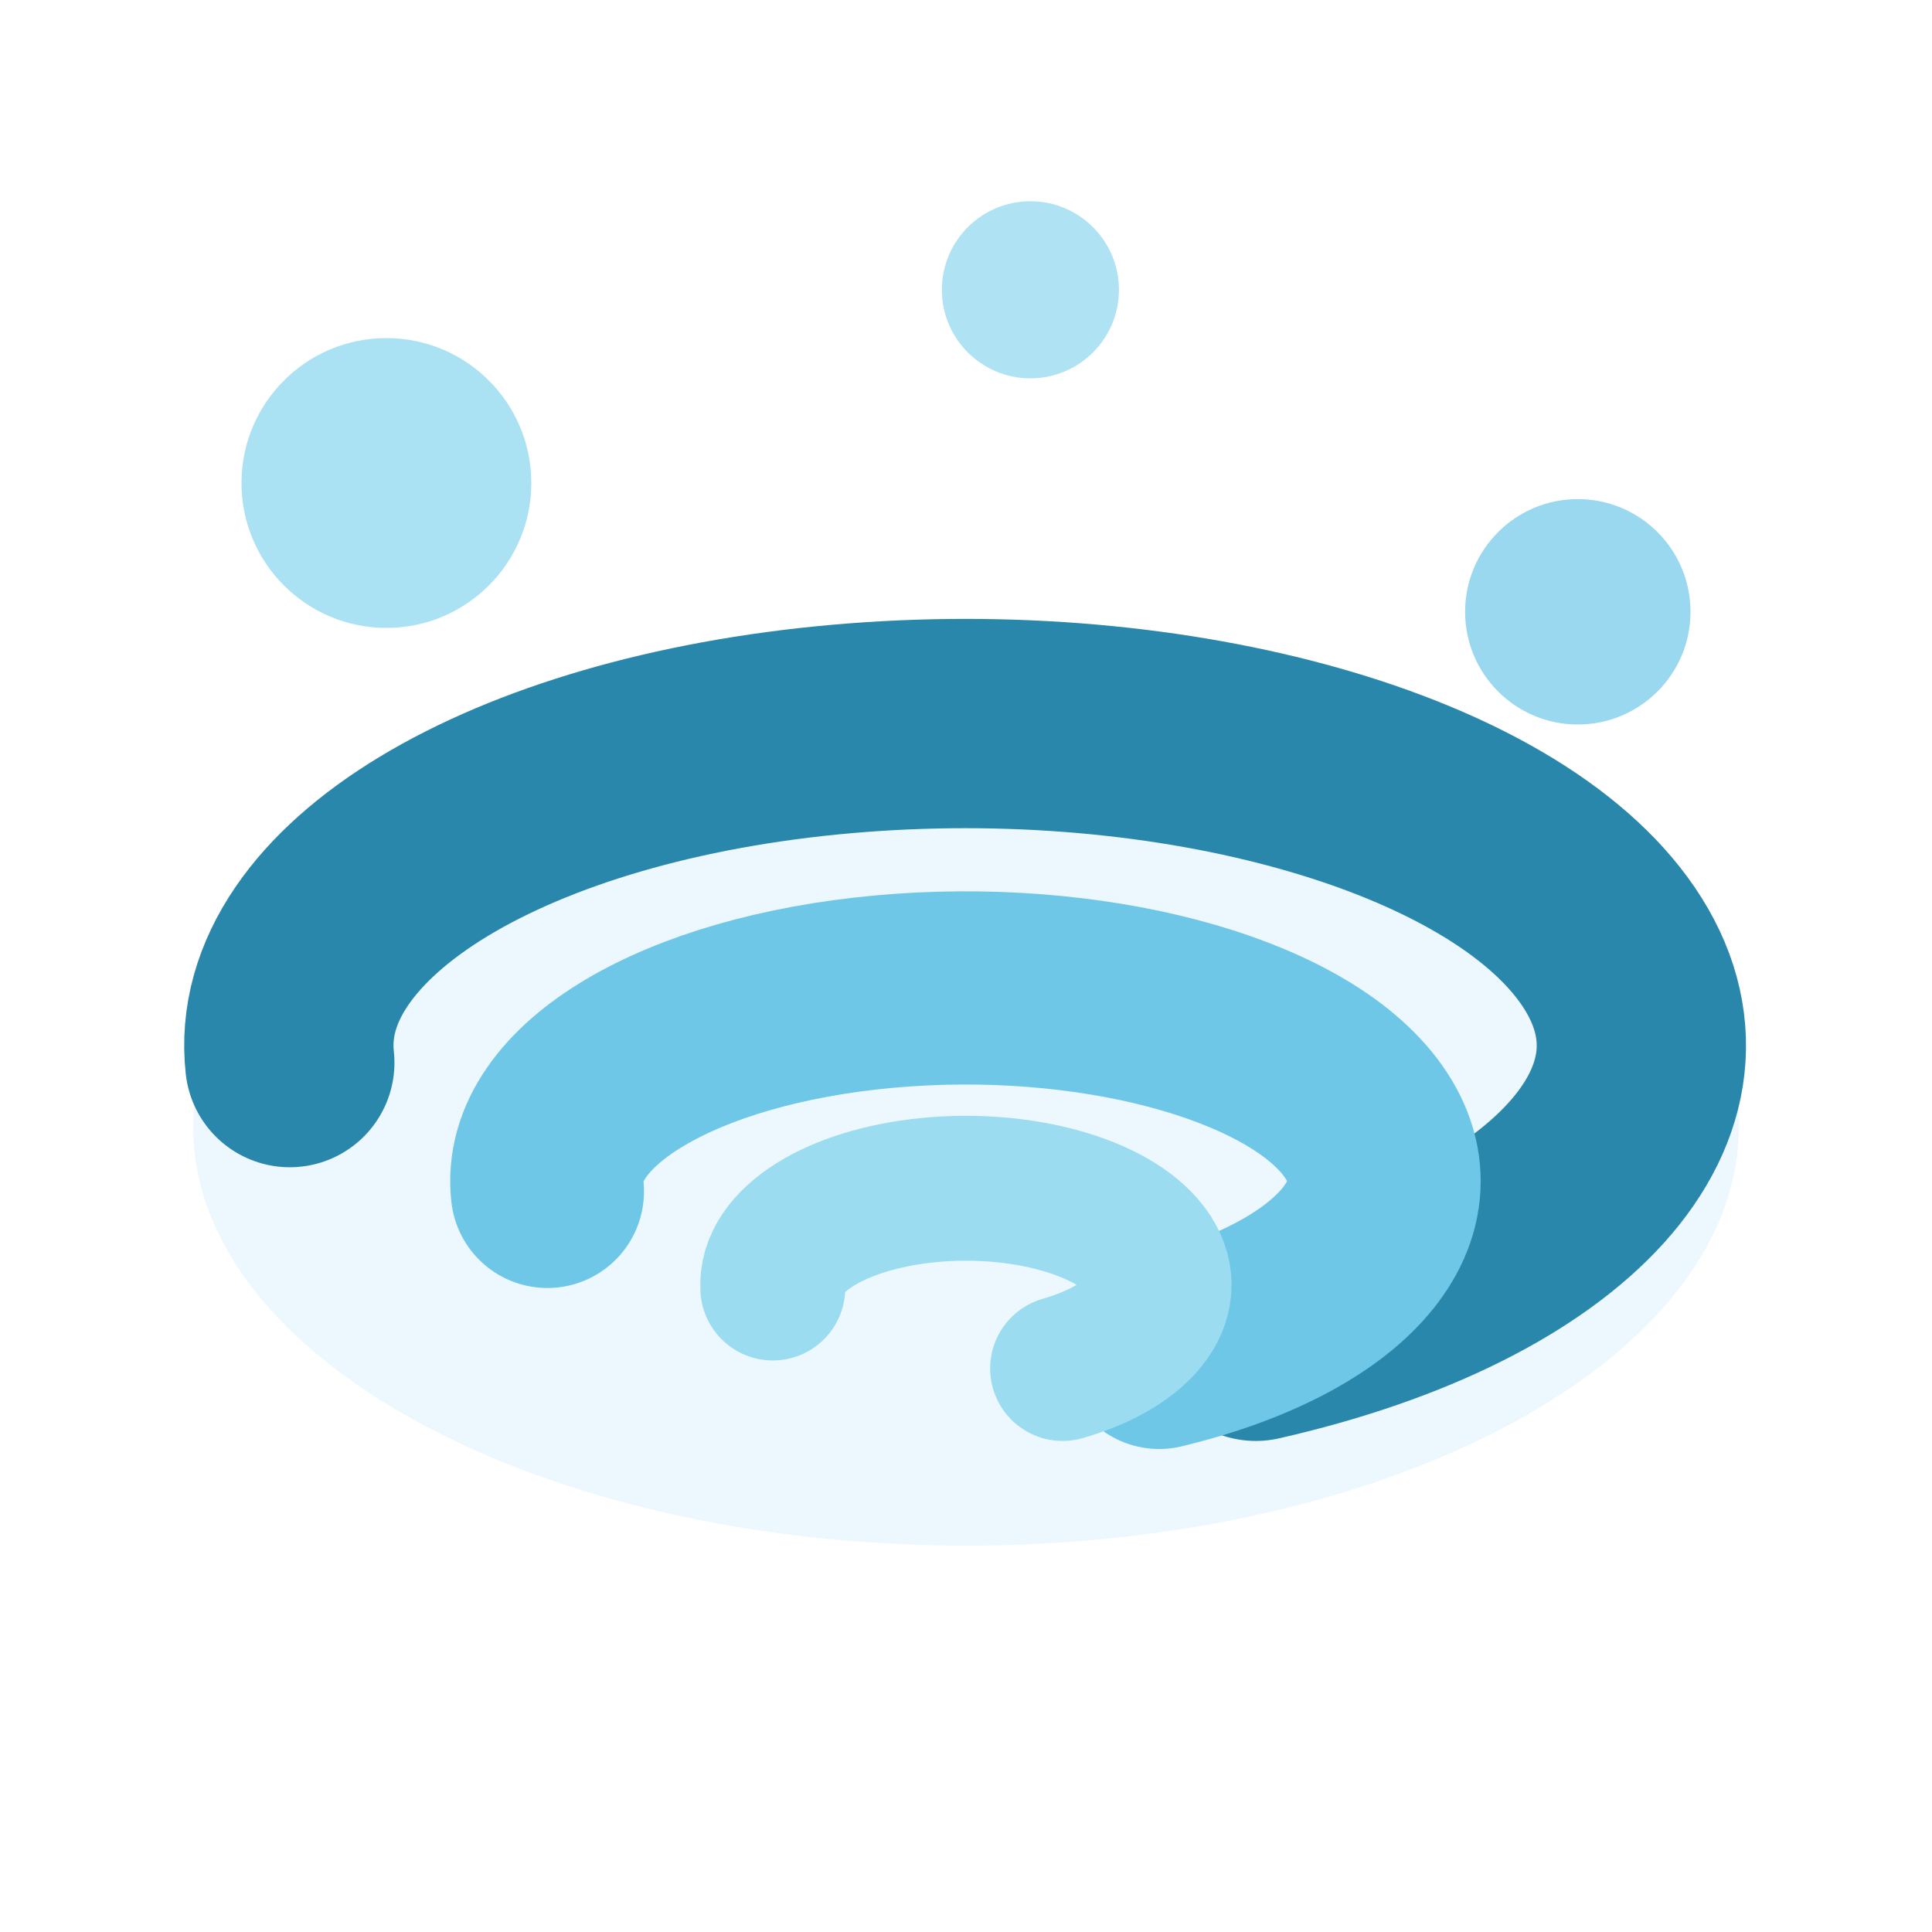
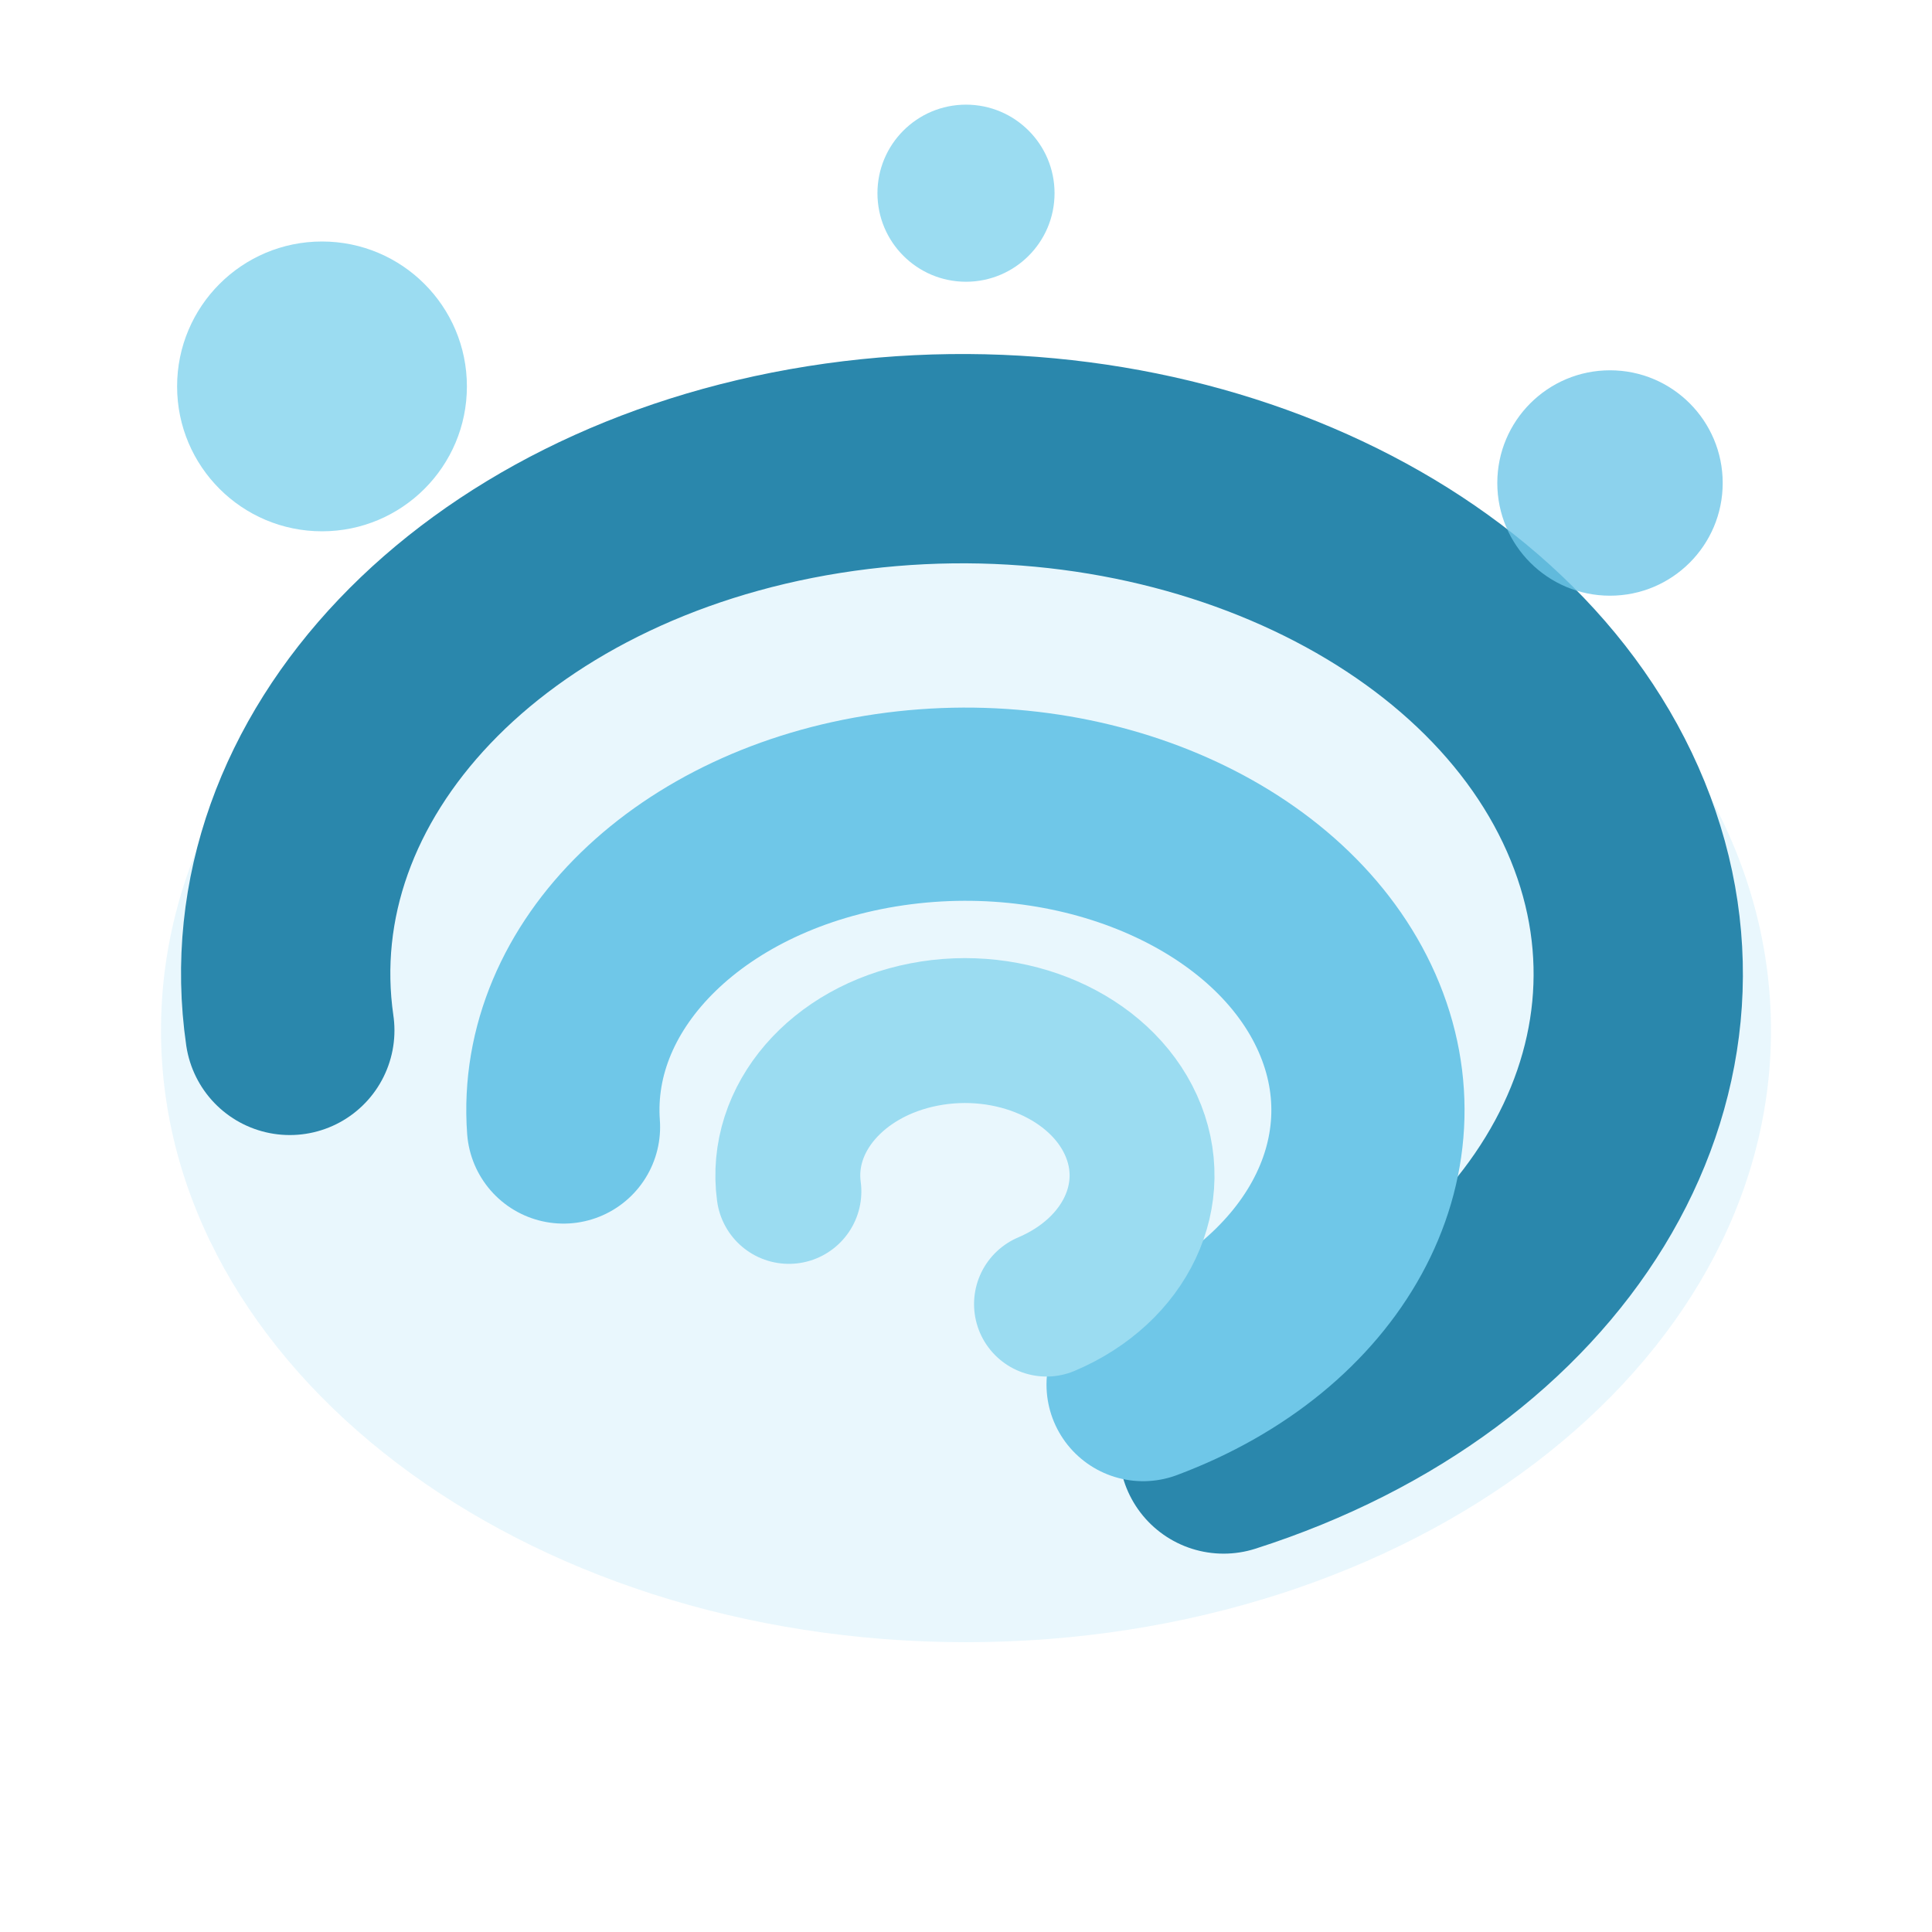
<svg xmlns="http://www.w3.org/2000/svg" viewBox="0 0 120 120" width="120" height="120">
  <g id="games-swirl">
-     <ellipse cx="60" cy="70" rx="48" ry="26" fill="#E0F4FC" opacity="0.6" />
-     <path d="M 60 66 m -42 0 a 42 20 0 1 1 60 17" fill="none" stroke="#2A87AC" stroke-width="13" stroke-linecap="round" />
-     <path d="M 60 74 m -26 0 a 26 12 0 1 1 38 10" fill="none" stroke="#6FC7E8" stroke-width="12" stroke-linecap="round" />
-     <path d="M 60 80 m -12 0 a 12 6 0 1 1 18 5" fill="none" stroke="#9BDCF1" stroke-width="9" stroke-linecap="round" />
-     <circle cx="24" cy="30" r="9" fill="#9BDCF1" opacity="0.85" />
-     <circle cx="98" cy="38" r="7" fill="#6FC7E8" opacity="0.7" />
-     <circle cx="64" cy="18" r="5.5" fill="#9BDCF1" opacity="0.8" />
+     <ellipse cx="60" cy="64" rx="50" ry="38" fill="#E0F4FC" opacity="0.7" />
+     <path d="M 60 64 m -42 0 a 42 32 0 1 1 58 26" fill="none" stroke="#2A87AC" stroke-width="13" stroke-linecap="round" />
+     <path d="M 60 70 m -25 0 a 25 19 0 1 1 36 16" fill="none" stroke="#6FC7E8" stroke-width="12" stroke-linecap="round" />
+     <path d="M 60 74 m -11 0 a 11 9 0 1 1 16 7" fill="none" stroke="#9BDCF1" stroke-width="9" stroke-linecap="round" />
+     <circle cx="20" cy="24" r="9" fill="#9BDCF1" />
+     <circle cx="100" cy="30" r="7" fill="#6FC7E8" opacity="0.8" />
+     <circle cx="60" cy="12" r="5.5" fill="#9BDCF1" />
  </g>
</svg>
